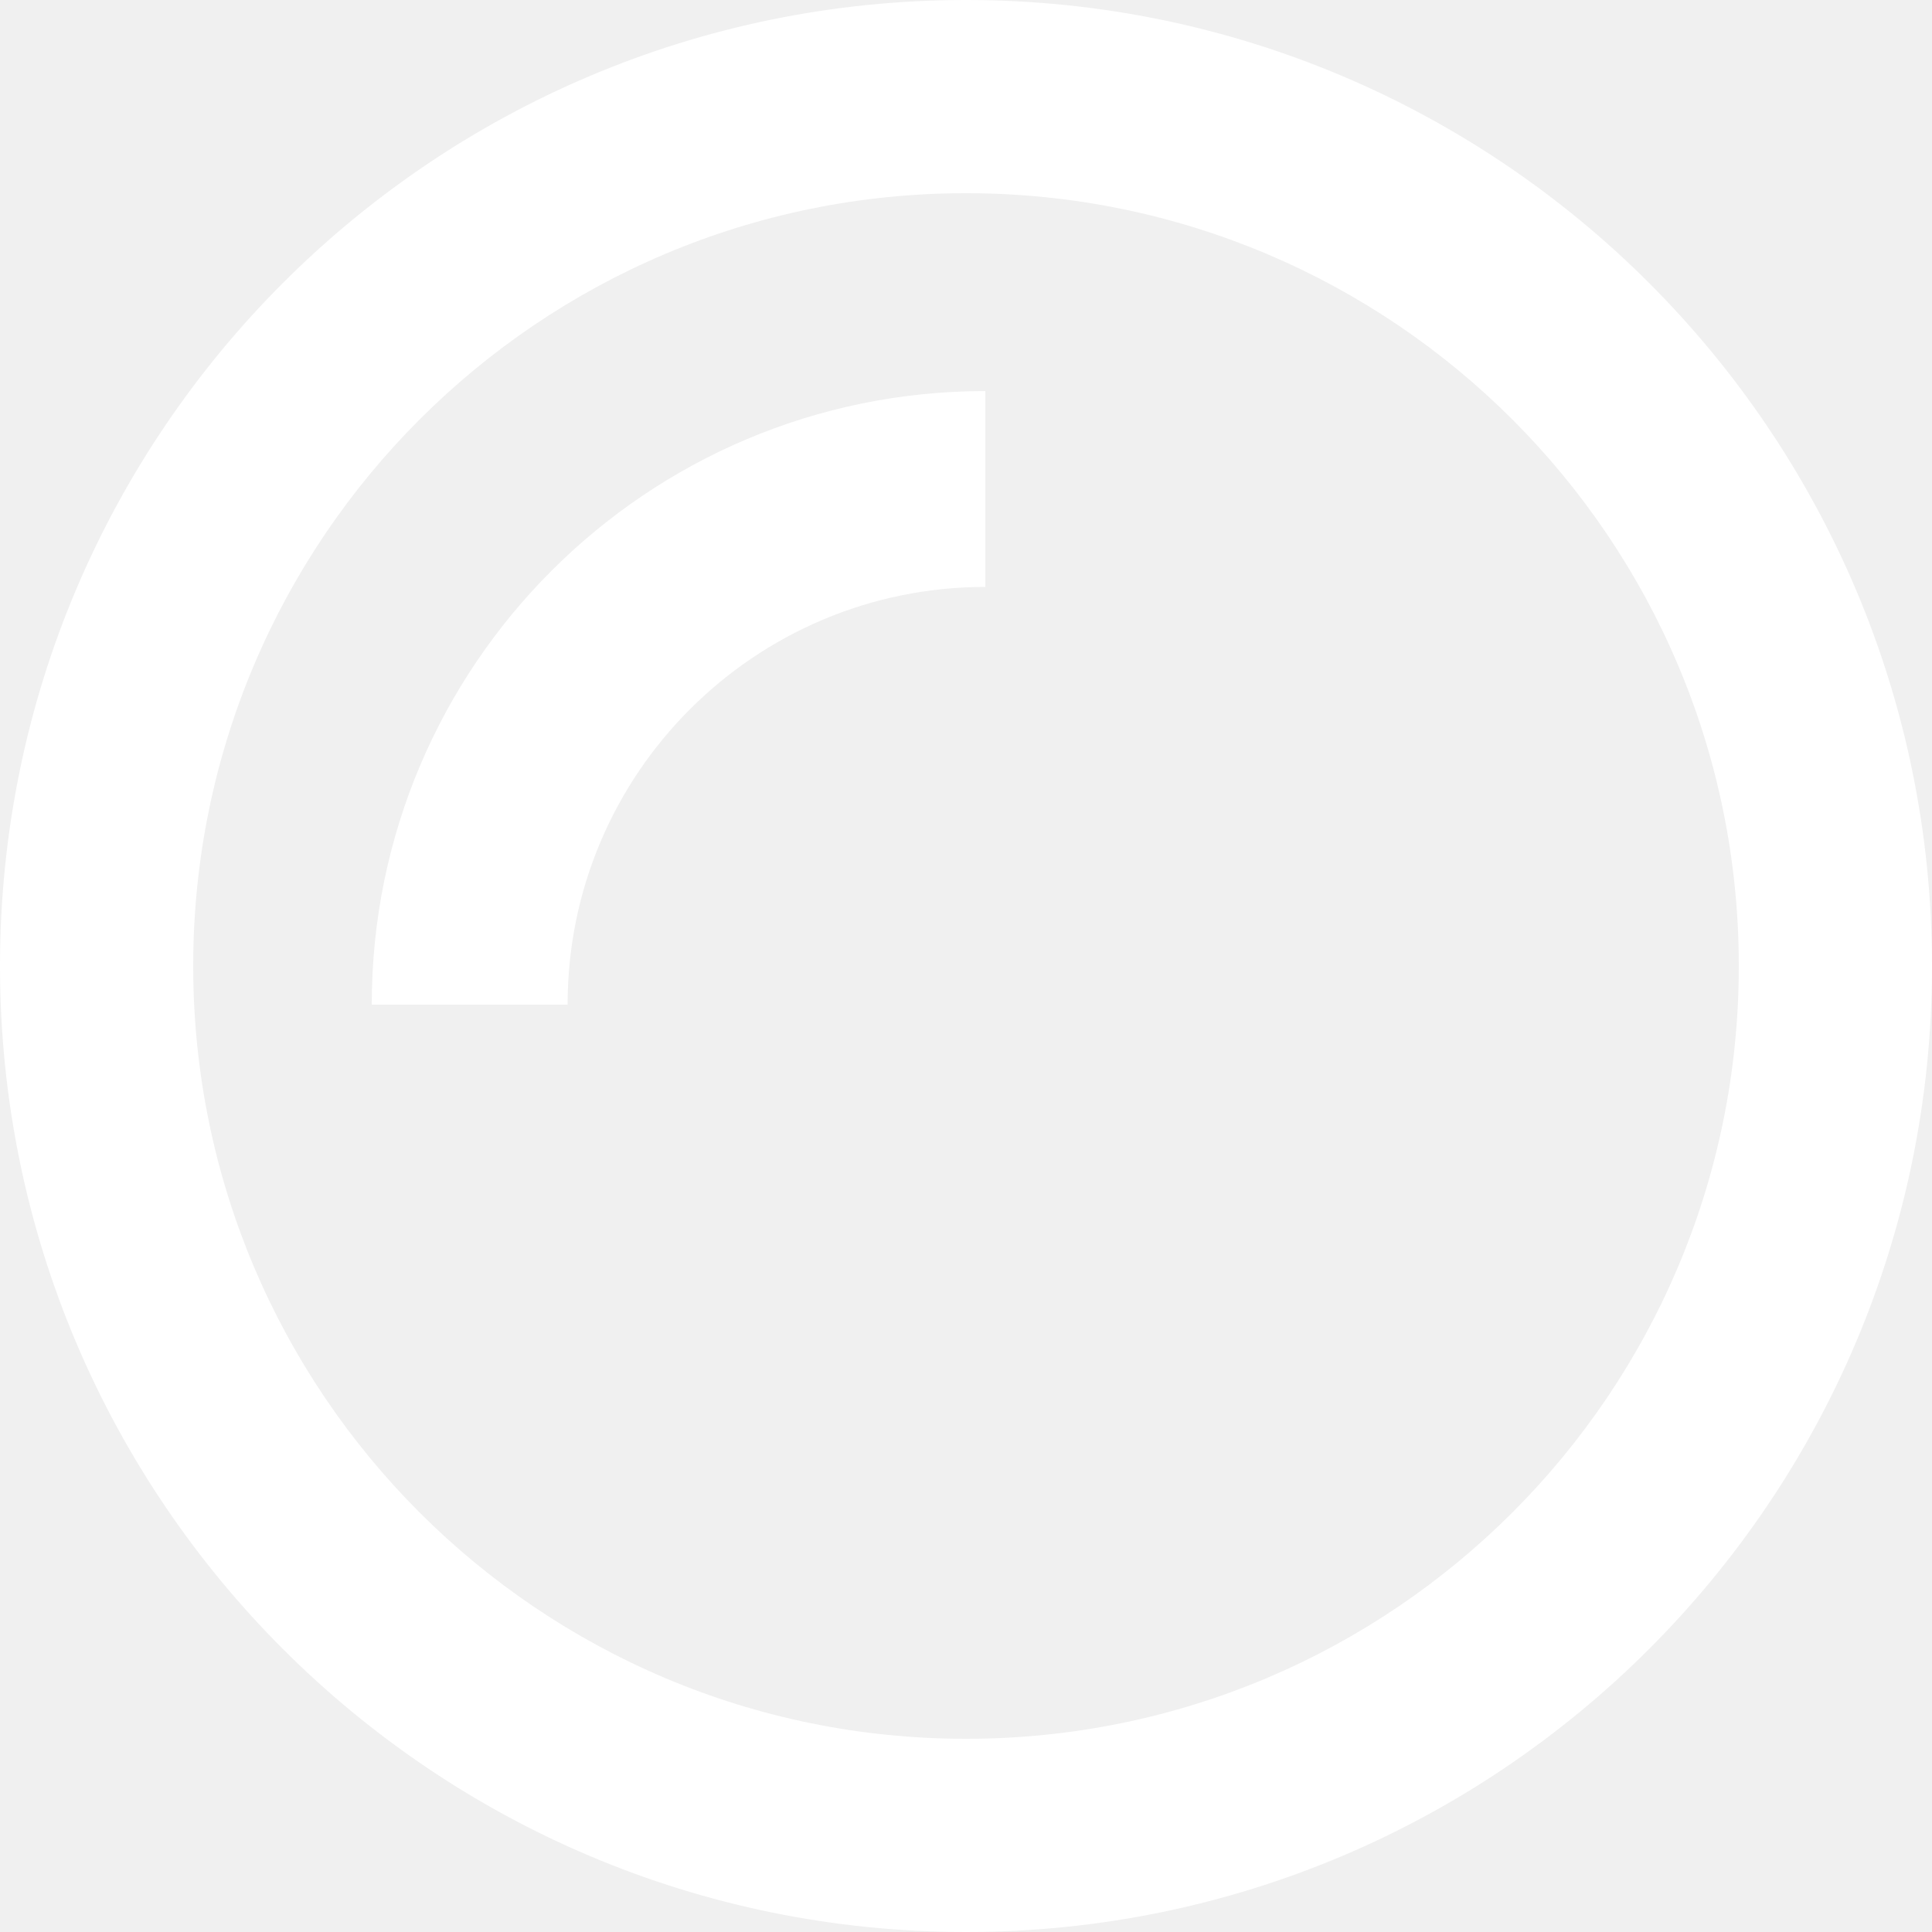
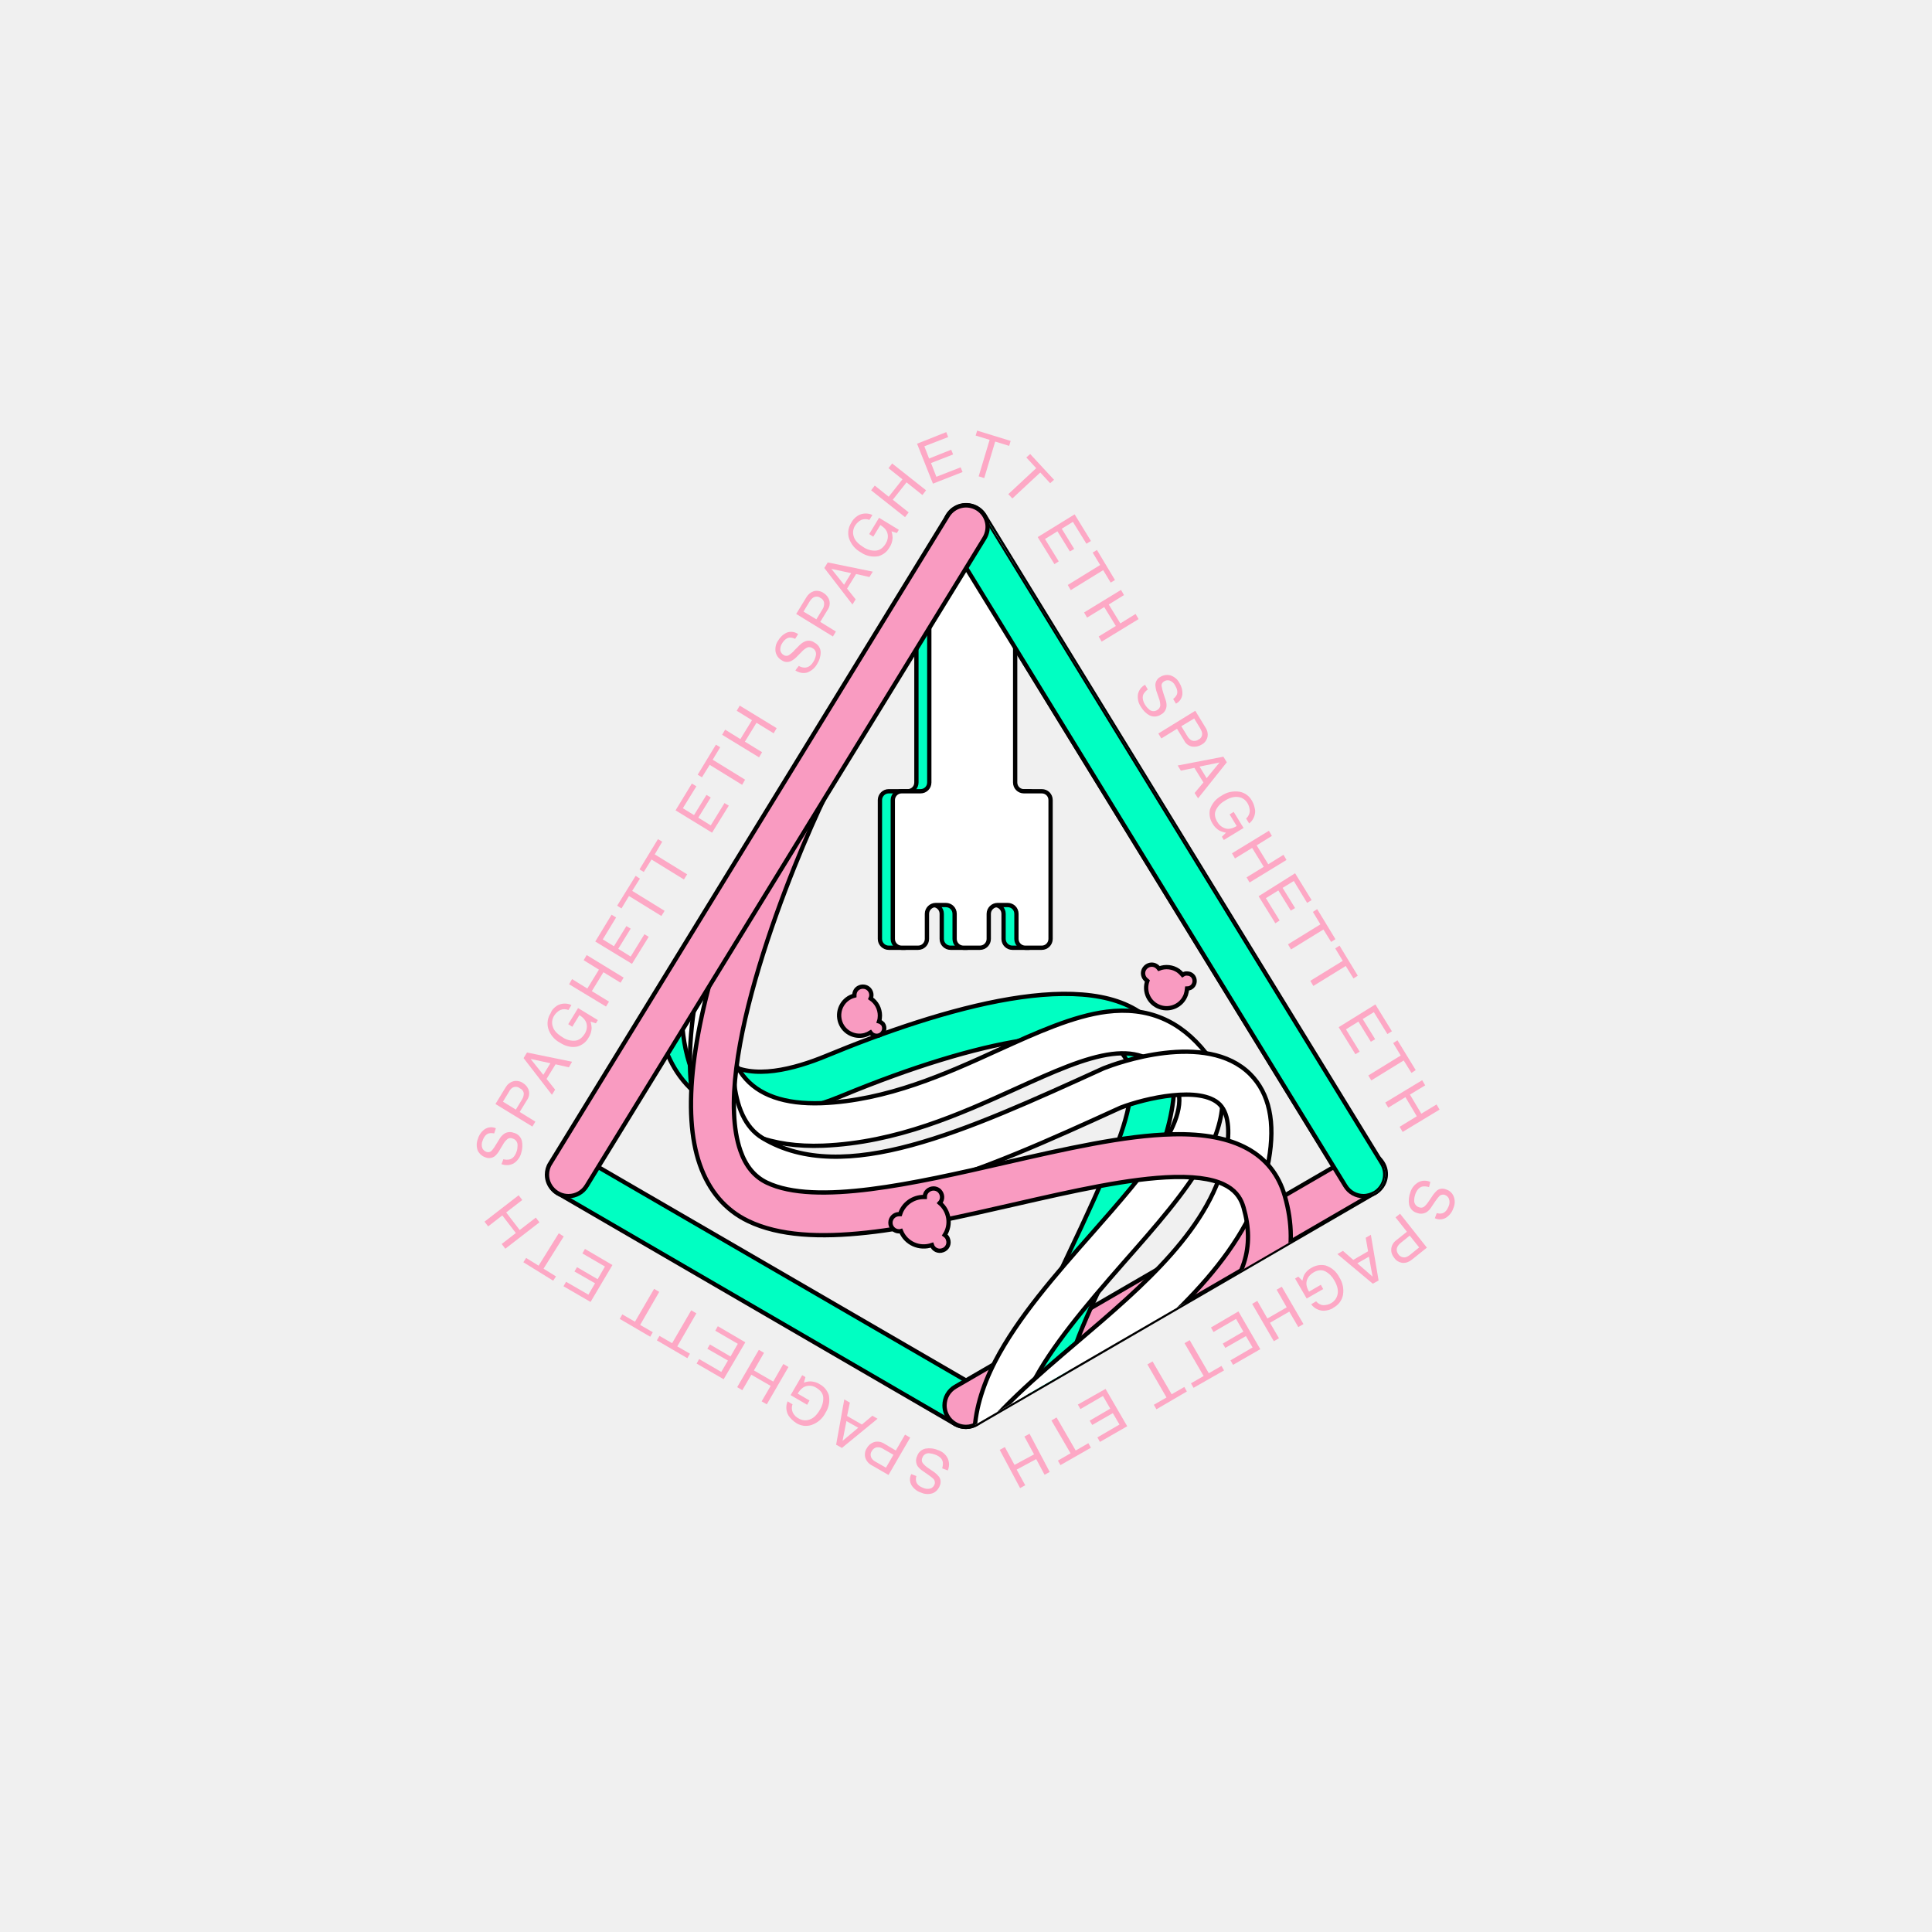
- <svg xmlns="http://www.w3.org/2000/svg" width="24" height="24" viewBox="0 0 24 24" fill="none">
-   <path fill-rule="evenodd" clip-rule="evenodd" d="M21.6 12C21.6 17.302 17.302 21.6 12 21.6C6.698 21.6 2.4 17.302 2.4 12C2.4 6.698 6.698 2.4 12 2.4C17.302 2.4 21.6 6.698 21.6 12ZM24 12C24 18.627 18.627 24 12 24C5.373 24 0 18.627 0 12C0 5.373 5.373 0 12 0C18.627 0 24 5.373 24 12ZM7.051 12.48C7.051 9.614 9.374 7.291 12.24 7.291V4.858C8.031 4.858 4.618 8.271 4.618 12.48H7.051Z" fill="white" />
+ <svg xmlns="http://www.w3.org/2000/svg" xmlns:xlink="http://www.w3.org/1999/xlink" version="1.1" id="Livello_1" x="0px" y="0px" viewBox="0 0 900 900" style="enable-background:new 0 0 900 900;" xml:space="preserve">
+   <style type="text/css">
+ 	.st0{fill:#00FFC2;stroke:#000000;stroke-width:2;stroke-miterlimit:10;}
+ 	.st1{fill:#F99BC1;stroke:#000000;stroke-width:2;stroke-miterlimit:10;}
+ 	.st2{clip-path:url(#SVGID_00000009555209866637583170000008522055596112689040_);}
+ 	.st3{fill:#FFFFFF;stroke:#000000;stroke-width:2;stroke-miterlimit:10;}
+ 	.st4{fill:#FDA8C5;}
+ </style>
+   <path class="st0" d="M450,664.7c-1.8,0-3.5-0.5-5-1.3L259.8,555.8c-4.7-3-6-9.1-3.1-13.8c2.8-4.4,8.5-5.9,13.1-3.5L455,646  c4.8,2.8,6.4,8.9,3.6,13.7C456.8,662.7,453.6,664.6,450,664.7L450,664.7z" />
+   <path class="st0" d="M635.2,557.2c-3.5,0-6.7-1.8-8.5-4.8L441.5,250.6c-2.9-4.7-1.4-10.9,3.3-13.8c4.7-2.9,10.9-1.4,13.8,3.3  l185.2,301.8c2.9,4.7,1.4,10.9-3.3,13.8C638.9,556.6,637,557.2,635.2,557.2L635.2,557.2z" />
+   <path class="st1" d="M450,664.7c-5.5,0-10-4.4-10-10c0-3.6,1.9-6.9,5-8.7l185.2-107.5c4.7-3,10.8-1.6,13.8,3.1s1.6,10.8-3.1,13.8  c-0.2,0.2-0.5,0.3-0.7,0.4L455,663.3C453.5,664.2,451.8,664.7,450,664.7z" />
+   <g>
+     <defs>
+       <path id="SVGID_1_" d="M643.2,553.1c0.1-0.1,0.2-0.3,0.3-0.4s0.2-0.3,0.3-0.4l0.2-0.4c0.1-0.1,0.2-0.3,0.2-0.4s0.1-0.3,0.2-0.4    s0.1-0.3,0.2-0.5s0.1-0.3,0.2-0.5s0.1-0.3,0.1-0.5s0.1-0.3,0.1-0.5s0.1-0.3,0.1-0.5s0-0.3,0.1-0.5s0-0.3,0-0.5s0-0.3,0-0.5    s0-0.3,0-0.5s0-0.3,0-0.5c0-0.2,0-0.3,0-0.5c0-0.2,0-0.3-0.1-0.5s-0.1-0.3-0.1-0.5s-0.1-0.3-0.1-0.5s-0.1-0.3-0.2-0.5    s-0.1-0.3-0.2-0.5s-0.1-0.3-0.2-0.5l-0.2-0.4c-0.1-0.1-0.1-0.2-0.2-0.4l-0.1-0.1v-0.1L458.5,240.1c0-0.1-0.1-0.1-0.1-0.2l-0.4-0.5    c-0.1-0.1-0.2-0.2-0.2-0.3c-0.1-0.1-0.2-0.3-0.4-0.4l-0.3-0.4l-0.3-0.3l-0.4-0.4l-0.3-0.2c-0.2-0.1-0.4-0.3-0.6-0.4l-0.2-0.1    l-0.1-0.1l-0.6-0.3l-0.3-0.2c-0.2-0.1-0.3-0.1-0.5-0.2l-0.4-0.2c-0.1,0-0.3-0.1-0.4-0.1c-0.2-0.1-0.4-0.1-0.5-0.2l-0.3-0.1    l-0.6-0.1H451h-0.5c-0.2,0-0.4,0-0.6,0h-0.4c-0.2,0-0.5,0-0.8,0.1h-0.2c-0.3,0-0.5,0.1-0.8,0.1h-0.2l-0.7,0.2l-0.3,0.1    c-0.2,0.1-0.4,0.1-0.5,0.2l-0.4,0.2l-0.4,0.2l-0.5,0.3l-0.1,0.1c-0.1,0-0.2,0.1-0.2,0.1c-0.2,0.1-0.4,0.2-0.5,0.4l-0.3,0.3    c-0.1,0.1-0.3,0.2-0.4,0.4s-0.2,0.2-0.4,0.3s-0.2,0.2-0.3,0.3c-0.1,0.1-0.3,0.3-0.4,0.4c-0.1,0.1-0.2,0.2-0.2,0.3    c-0.1,0.2-0.2,0.4-0.4,0.5s-0.1,0.1-0.1,0.2L256.3,541.9v0.1l-0.1,0.1c-0.1,0.1-0.1,0.2-0.2,0.3s-0.2,0.3-0.2,0.5    s-0.1,0.3-0.2,0.5c-0.1,0.3-0.2,0.6-0.3,0.9c0,0.2-0.1,0.3-0.1,0.5s-0.1,0.3-0.1,0.5s-0.1,0.3-0.1,0.5c0,0.2,0,0.3,0,0.5    c0,0.2,0,0.3,0,0.5s0,0.3,0,0.5s0,0.3,0,0.5s0,0.3,0,0.5s0,0.3,0.1,0.5s0,0.3,0.1,0.5s0.1,0.3,0.1,0.5s0.1,0.3,0.1,0.4    c0,0.2,0.1,0.3,0.1,0.5c0,0.1,0.1,0.3,0.2,0.4s0.1,0.3,0.2,0.5l0.2,0.4c0.1,0.2,0.2,0.3,0.2,0.5c0.1,0.1,0.2,0.3,0.2,0.4    c0.1,0.1,0.2,0.3,0.3,0.4l0.3,0.4c0.1,0.1,0.2,0.3,0.3,0.4s0.2,0.2,0.4,0.4s0.2,0.2,0.4,0.3s0.3,0.2,0.4,0.3l0.4,0.3l0.4,0.3    c0.1,0.1,0.2,0.1,0.3,0.2l0.1,0c0,0,0.1,0,0.1,0.1L445,663.3l0,0c0.3,0.2,0.5,0.3,0.8,0.4l0.4,0.2l0.5,0.2    c1.1,0.4,2.2,0.6,3.3,0.6l0,0c1.1,0,2.2-0.2,3.3-0.6l0.5-0.2l0.4-0.2c0.3-0.1,0.5-0.2,0.8-0.4l0,0l185.3-107.5l0.1-0.1l0.1,0    l0.3-0.2c0.2-0.1,0.3-0.2,0.4-0.3l0.4-0.3c0.1-0.1,0.3-0.2,0.4-0.3l0.3-0.3c0.1-0.1,0.2-0.2,0.3-0.4s0.2-0.2,0.3-0.4    S643.2,553.2,643.2,553.1z" />
+     </defs>
+     <clipPath id="SVGID_00000048486943902073556140000009864237954560499598_">
+       <use xlink:href="#SVGID_1_" style="overflow:visible;" />
+     </clipPath>
+     <g style="clip-path:url(#SVGID_00000048486943902073556140000009864237954560499598_);">
+       <path class="st0" d="M542.5,720.2c-1.5,0-3-0.3-4.4-1c-39.8-19.7-58.1-38.2-61.4-62.1c-3-22,8-45.3,21.9-74.7    c6.8-14.3,14.4-30.5,21.6-48.9c5.8-14.9,10.9-34.6,1.8-43.5c-14.7-14.4-64.3-6.6-129.6,20.4c-27.8,11.5-49.8,11.8-65.4,1    c-22.1-15.2-21.4-46.2-21.4-47.5c0.2-5.4,4.6-9.7,10-9.7h0.3c5.5,0.2,9.8,4.8,9.7,10.3c0,0.5-0.2,21.6,12.8,30.5    c12.1,8.3,31.9,2.9,46.4-3.1c53.9-22.3,123.9-43.1,151.3-16.2c13.6,13.3,14.5,35.2,2.8,65.1c-7.4,19-15.3,35.5-22.2,50.1    c-12.5,26.4-22.4,47.3-20.2,63.4c1.5,10.9,8.6,26.2,50.5,46.9c5,2.4,7,8.4,4.6,13.4C549.9,718.1,546.4,720.3,542.5,720.2    L542.5,720.2z" />
+       <path class="st3" d="M520,750.8c-1.6,0-3.2-0.4-4.6-1.2c-39.4-20.6-50-43.4-52.5-50.5c-12.2-18.6-12-40.4,0.7-65    c10.6-20.4,28.1-40.3,45.1-59.6c25.5-29,49.5-56.3,37.5-71.6c-7.7-9.8-16.2-13.4-28.2-11.9c-12.6,1.6-27.4,8.3-44.6,16.1    c-26,11.8-55.5,25.2-90,26.6c-24,0.9-41.9-6-53.2-20.6c-22.5-29-8.4-77.2-7.8-79.2c1.6-5.3,7.2-8.3,12.5-6.7    c5.3,1.6,8.3,7.2,6.7,12.5l0,0c-2.1,7.8-3.4,15.8-3.9,23.8c-0.7,11.3,0.2,27,8.4,37.5c7.1,9.2,19.4,13.5,36.6,12.9    c30.5-1.2,58.1-13.7,82.4-24.8c17.9-8.1,34.8-15.8,50.4-17.8c19.1-2.4,34.3,4,46.4,19.4c10.4,13.2,10.1,29.8-0.9,49.3    c-8.5,15.2-22.5,31.1-37.3,47.9c-37.2,42.4-62.1,74.5-43.4,101.3c0.7,1,1.2,2,1.5,3.2c0.5,1.4,7.5,21.1,43,39.7    c4.9,2.5,6.8,8.6,4.3,13.5C527.3,748.7,523.8,750.8,520,750.8z" />
+       <path class="st3" d="M492,789.8c-1.5,0-3-0.3-4.4-1c-36.4-17.7-45.9-49-47.2-54.1c-15.3-44.3,23.6-77.4,61.2-109.4    c31.2-26.5,63.4-54,69.6-88.3c1.4-7.5,1.9-17.5-3-22.5c-8.9-8.9-34.8-2.9-46.2,1.5c-32.2,14.7-65.6,29.9-95.1,37.5    c-34.1,8.8-60.1,6.8-81.9-6.1c-21.4-12.7-28.3-41.2-20.5-84.7c3.7-19.7,9.1-38.9,16.3-57.6c2.1-5.1,7.9-7.6,13-5.6s7.6,7.9,5.6,13    l0,0c-6.7,17.5-11.8,35.5-15.2,53.9c-4.2,23.6-5.7,53.8,11.1,63.8c37.9,22.6,93.9-3,158.7-32.5c0.2-0.1,0.3-0.1,0.5-0.2    c4.8-1.9,47.3-17.7,67.9,2.9c8.9,8.9,11.8,22.4,8.6,40.2c-7.5,41.3-44,72.5-76.3,99.9c-35.5,30.2-66.2,56.4-55.1,88    c0.1,0.4,0.2,0.7,0.3,1.1c0.2,1,6.7,26.7,36.6,41.2c5,2.4,7,8.4,4.6,13.4C499.3,787.6,495.8,789.8,492,789.8L492,789.8z" />
+       <path class="st1" d="M471,818.8c-1.7,0-3.4-0.5-5-1.3c-37.1-21.2-45.9-62.6-46.8-67.6c-5.4-21.7,1.6-41.1,21.3-59.2    c16-14.7,38.9-27,61.1-39c23-12.4,46.7-25.2,62.2-40.2c16-15.5,20.8-30.6,15.5-49c-2-6.9-7.5-14.8-32.4-14.2    c-20.6,0.5-47,6.5-75,12.9c-46.4,10.6-94.4,21.6-123.4,7.6c-10.6-5.1-18.2-14-22.5-26.3c-8.4-24.1-3.9-62.2,13.3-113.1    c7.9-23.2,17.1-45.9,27.5-68c2.4-5,8.4-7,13.4-4.6c5,2.4,7,8.4,4.6,13.4l0,0c-15.8,32.5-53.9,125.5-39.9,165.8    c2.5,7.2,6.5,12.1,12.3,14.9c22.7,10.9,69.2,0.3,110.2-9.1c29-6.6,56.3-12.9,79-13.4c28.9-0.7,46.4,9,52.1,28.7    c7.3,25.3,0.3,48.5-20.9,68.9c-17.4,16.9-42.4,30.3-66.6,43.4c-22.1,11.9-43,23.2-57.1,36.2s-19,25.4-15.3,39.8    c0.1,0.3,0.1,0.5,0.2,0.8s6.8,36.7,37.1,54c4.8,2.7,6.5,8.8,3.7,13.6C477.9,816.9,474.6,818.8,471,818.8L471,818.8z" />
+       <path class="st0" d="M466.9,364.5V231.8c0-2.3-1.8-4.1-4.1-4.1c0,0,0,0,0,0H431c-2.3,0-4.1,1.9-4.1,4.1v0v132.7    c0,2.3-1.8,4.1-4.1,4.1H414c-2.3,0-4.1,1.9-4.1,4.1v0v64.7c0,2.3,1.9,4.1,4.1,4.1h7.7c2.3,0,4.1-1.9,4.1-4.1v-11.7    c0-2.3,1.9-4.1,4.1-4.1h0h4.7c2.3,0,4.1,1.8,4.1,4.1c0,0,0,0,0,0v11.7c0,2.3,1.9,4.1,4.1,4.1h7.7c2.3,0,4.1-1.9,4.1-4.1v-11.7    c0-2.3,1.9-4.1,4.1-4.1h0h4.7c2.3,0,4.1,1.8,4.1,4.1c0,0,0,0,0,0v11.7c0,2.3,1.9,4.1,4.1,4.1h7.7c2.3,0,4.1-1.9,4.1-4.1v-64.7    c0-2.3-1.8-4.1-4.1-4.1c0,0,0,0,0,0H471C468.7,368.6,466.9,366.8,466.9,364.5z" />
+       <path class="st3" d="M472.9,364.5V231.8c0-2.3-1.8-4.1-4.1-4.1c0,0,0,0,0,0H437c-2.3,0-4.1,1.9-4.1,4.1v0v132.7    c0,2.3-1.8,4.1-4.1,4.1H420c-2.3,0-4.1,1.9-4.1,4.1v0v64.7c0,2.3,1.9,4.1,4.1,4.1h7.7c2.3,0,4.1-1.9,4.1-4.1v-11.7    c0-2.3,1.9-4.1,4.1-4.1h0h4.7c2.3,0,4.1,1.8,4.1,4.1c0,0,0,0,0,0v11.7c0,2.3,1.9,4.1,4.1,4.1h7.7c2.3,0,4.1-1.9,4.1-4.1v-11.7    c0-2.3,1.9-4.1,4.1-4.1h0h4.7c2.3,0,4.1,1.8,4.1,4.1c0,0,0,0,0,0v11.7c0,2.3,1.9,4.1,4.1,4.1h7.7c2.3,0,4.1-1.9,4.1-4.1v-64.7    c0-2.3-1.8-4.1-4.1-4.1c0,0,0,0,0,0H477C474.7,368.6,472.9,366.8,472.9,364.5z" />
+       <path class="st0" d="M635.2,557.2c-3.5,0-6.7-1.8-8.5-4.8L441.5,250.6c-2.9-4.7-1.4-10.9,3.3-13.8c4.7-2.9,10.9-1.4,13.8,3.3    l185.2,301.8c2.9,4.7,1.4,10.9-3.3,13.8C638.9,556.6,637,557.2,635.2,557.2L635.2,557.2z" />
+     </g>
+   </g>
+   <path class="st1" d="M264.8,557.2c-5.5,0-10-4.5-10-10c0-1.8,0.5-3.7,1.5-5.2l185.2-301.8c2.9-4.7,9-6.2,13.8-3.3  c4.7,2.9,6.2,9,3.3,13.8L273.3,552.4C271.5,555.4,268.3,557.2,264.8,557.2z" />
+   <path class="st4" d="M234.5,540c0.9,0.3,1.9,0.3,2.9,0.1c1.5-0.4,2.6-1.7,3.3-3.8c0.3-0.9,0.4-1.8,0.4-2.7c0.1-1.4-0.8-2.8-2.2-3.2  c-0.8-0.4-1.8-0.3-2.5,0.2c-0.9,0.8-1.6,1.6-2.1,2.6l-1.4,2.3c-0.6,1.2-1.4,2.2-2.4,3.1c-1.2,0.9-2.8,1.1-4.2,0.6  c-1.6-0.5-2.9-1.6-3.7-3.1c-0.7-1.8-0.7-3.7,0-5.5c0.5-1.8,1.6-3.4,3.1-4.5c1.6-1.1,3.6-1.3,5.3-0.5l-0.8,2.4  c-0.9-0.2-1.8-0.2-2.6,0c-1.2,0.4-2.2,1.6-2.8,3.4c-0.5,1.1-0.5,2.4-0.1,3.5c0.4,0.8,1.1,1.4,1.9,1.7c0.8,0.3,1.8,0.1,2.4-0.5  c0.8-0.9,1.5-1.9,2.1-3l1.5-2.4c0.5-1,1.3-1.8,2.2-2.5c1.3-0.9,3-1.1,4.5-0.5c1.9,0.4,3.3,1.9,3.8,3.7c0.4,1.9,0.3,3.9-0.3,5.7  c-0.5,2-1.8,3.8-3.6,4.9c-1.7,0.9-3.7,1-5.6,0.3L234.5,540z" />
+   <path class="st4" d="M230.8,514.3l4.7-7.7c0.8-1.4,2-2.4,3.6-2.9c1.5-0.4,3.2-0.1,4.5,0.8c1.3,0.8,2.3,2,2.7,3.4  c0.5,1.6,0.1,3.4-0.9,4.7l-3.3,5.4l7.3,4.5l-1.4,2.3L230.8,514.3z M238.7,506.7c-0.7,0.5-1.2,1.1-1.6,1.9l-2.8,4.6l6,3.7l2.8-4.6  c0.6-0.9,0.9-1.9,0.9-2.9c-0.1-1.1-0.8-2-1.8-2.4C241.2,506.1,239.8,506.1,238.7,506.7L238.7,506.7z" />
+   <path class="st4" d="M243.9,492.9l1.6-2.6l21,4.3l-1.5,2.6l-6.2-1.4l-4.2,6.8l4,5l-1.5,2.4L243.9,492.9z M256.4,495.3l-9.2-2  l5.9,7.4L256.4,495.3z" />
+   <path class="st4" d="M259.6,468.4c2-1.1,4.5-1.2,6.6-0.2l-1.4,2.3c-1.2-0.5-2.6-0.5-3.8,0c-1.2,0.6-2.2,1.6-2.9,2.7  c-0.9,1.5-1.2,3.3-0.6,5c0.5,1.8,2,3.4,4.4,4.9c1.7,1.2,3.7,1.8,5.8,1.7c1.8-0.1,3.3-1.1,4.6-3.1c0.9-1.3,1.3-3,1-4.6  c-0.3-1.5-1.4-3-3.4-4.2l-3.3,5.4l-1.9-1.2l4.6-7.5l9.2,5.6l-0.9,1.5l-2.5-0.8c0.3,1,0.5,2.1,0.5,3.2c-0.1,1.6-0.6,3.1-1.5,4.4  c-1.1,2-3,3.4-5.1,4c-2.6,0.6-5.4,0-8.2-1.8c-2.6-1.4-4.5-3.7-5.4-6.5c-0.7-2.4-0.3-5.1,1.1-7.2C257,470.5,258.2,469.3,259.6,468.4z  " />
+   <path class="st4" d="M265.1,458.5l1.4-2.4l7.1,4.4l5.4-8.8l-7.1-4.4l1.4-2.4l17.2,10.5l-1.4,2.4l-8-4.9l-5.4,8.8l8,4.9l-1.4,2.3  L265.1,458.5z" />
+   <path class="st4" d="M277.3,438.6l7.6-12.5l2.1,1.3l-6.2,10.2l5.2,3.2l5.8-9.4l2,1.2L288,442l5.8,3.6l6.4-10.4l2,1.2l-7.8,12.6  L277.3,438.6z" />
+   <path class="st4" d="M296.1,408l2,1.3l-3.6,5.7l15.1,9.3l-1.5,2.4l-15.1-9.3l-3.5,5.8l-2-1.3L296.1,408z" />
+   <path class="st4" d="M306.5,390.9l2,1.2L305,398l15.1,9.3l-1.5,2.4l-15.1-9.3l-3.6,5.8l-2-1.2L306.5,390.9z" />
+   <path class="st4" d="M314.7,377.5l7.6-12.5l2.1,1.3l-6.3,10.2l5.2,3.2l5.8-9.4l2,1.2l-5.8,9.4l5.8,3.6l6.4-10.4l2,1.2l-7.8,12.6  L314.7,377.5z" />
+   <path class="st4" d="M333.5,346.9l2,1.2l-3.5,5.8l15.1,9.3l-1.4,2.4l-15.1-9.3l-3.6,5.8l-2-1.2L333.5,346.9z" />
+   <path class="st4" d="M336.4,342.3l1.4-2.4l7.1,4.4l5.4-8.8l-7.1-4.4l1.4-2.4l17.2,10.5l-1.4,2.4l-8-4.9l-5.4,8.8l8,4.9l-1.4,2.4  L336.4,342.3z" />
+   <path class="st4" d="M372.1,310.2c0.8,0.5,1.8,0.8,2.8,0.8c1.6,0,3-1,4.1-2.9c0.5-0.8,0.8-1.6,1-2.5c0.4-1.4-0.1-2.9-1.4-3.6  c-0.7-0.5-1.7-0.7-2.5-0.4c-1,0.5-1.9,1.2-2.7,2.1l-1.9,1.9c-0.9,1-1.9,1.8-3.1,2.4c-1.4,0.6-3,0.5-4.2-0.4  c-1.5-0.8-2.5-2.2-2.9-3.9c-0.3-1.9,0.1-3.8,1.2-5.3c0.9-1.6,2.3-2.9,4-3.7c1.8-0.7,3.8-0.4,5.3,0.7l-1.4,2.2  c-0.8-0.4-1.7-0.6-2.5-0.6c-1.3,0.1-2.5,1-3.5,2.6c-0.7,1-1,2.2-0.9,3.4c0.2,0.9,0.7,1.6,1.5,2.1c0.7,0.5,1.7,0.6,2.5,0.1  c1-0.7,2-1.5,2.8-2.5l2-2c0.8-0.8,1.7-1.5,2.7-1.9c1.5-0.6,3.2-0.4,4.5,0.6c1.7,0.9,2.8,2.6,2.8,4.5c0,1.9-0.6,3.8-1.7,5.5  c-1,1.8-2.7,3.2-4.6,3.9c-1.9,0.5-3.9,0.1-5.5-1L372.1,310.2z" />
+   <path class="st4" d="M370.9,286l4.7-7.7c0.8-1.4,2-2.4,3.5-2.9c1.5-0.4,3.2-0.1,4.5,0.8c1.3,0.8,2.3,2,2.7,3.4  c0.5,1.6,0.1,3.4-0.9,4.7l-3.3,5.4l7.3,4.5l-1.4,2.3L370.9,286z M378.8,278.4c-0.7,0.5-1.2,1.1-1.7,1.9l-2.8,4.6l6,3.6l2.8-4.6  c0.6-0.9,0.9-1.9,0.8-3c-0.1-1.1-0.8-2-1.8-2.4C381.3,277.8,379.9,277.7,378.8,278.4L378.8,278.4z" />
+   <path class="st4" d="M384,264.6l1.6-2.6l21,4.3l-1.6,2.5l-6.2-1.4l-4.2,6.8l4,5l-1.5,2.4L384,264.6z M396.5,267l-9.2-2l5.9,7.4  L396.5,267z" />
+   <path class="st4" d="M399.8,240.1c2-1.1,4.5-1.2,6.6-0.2l-1.4,2.3c-1.2-0.5-2.6-0.5-3.8,0c-1.2,0.6-2.2,1.6-2.9,2.7  c-0.9,1.5-1.2,3.3-0.6,5c0.5,1.8,2,3.4,4.4,4.9c1.7,1.2,3.7,1.8,5.8,1.7c1.8-0.1,3.3-1.1,4.6-3.1c0.9-1.4,1.3-3,1-4.6  c-0.3-1.6-1.4-3-3.4-4.2l-3.3,5.4l-1.9-1.2l4.6-7.6l9.2,5.6l-0.9,1.5l-2.5-0.8c0.3,1,0.5,2.1,0.5,3.2c-0.1,1.6-0.6,3.1-1.5,4.4  c-1.1,2-3,3.4-5.1,4c-2.9,0.5-5.8-0.1-8.2-1.8c-2.6-1.4-4.5-3.7-5.5-6.5c-0.7-2.4-0.4-5,1-7.2C397.2,242.2,398.3,241,399.8,240.1z" />
+   <path class="st4" d="M405.8,228.4l1.7-2.2l6.5,5.2l6.4-8.1l-6.5-5.2l1.7-2.2l15.8,12.5l-1.7,2.2l-7.4-5.9l-6.4,8.1l7.4,5.9l-1.7,2.2  L405.8,228.4z" />
+   <path class="st4" d="M427.2,206.7l13.6-5.4l0.9,2.3l-11.1,4.3l2.2,5.7l10.3-4.1l0.9,2.2l-10.3,4l2.5,6.4l11.3-4.4l0.9,2.2l-13.8,5.4  L427.2,206.7z" />
+   <path class="st4" d="M470.8,205.4l-0.7,2.3l-6.5-2l-5.1,17l-2.6-0.8l5.1-17l-6.5-2l0.7-2.3L470.8,205.4z" />
+   <path class="st4" d="M491,223.5l-1.8,1.6l-4.6-5l-13,12.1l-1.9-2l13-12.1l-4.6-5l1.8-1.6L491,223.5z" />
+   <path class="st4" d="M500.6,239.6l7.6,12.4l-2.1,1.3l-6.3-10.2l-5.2,3.2l5.8,9.4l-2,1.2l-5.8-9.4l-5.8,3.6l6.4,10.4l-2,1.3  l-7.8-12.6L500.6,239.6z" />
+   <path class="st4" d="M519.4,270.2l-2,1.2l-3.5-5.8l-15.1,9.3l-1.4-2.4l15.1-9.3l-3.5-5.8l2-1.2L519.4,270.2z" />
+   <path class="st4" d="M522.2,274.8l1.4,2.4l-7.1,4.4l5.4,8.8l7.1-4.4l1.4,2.4l-17.2,10.5l-1.4-2.4l8-4.9l-5.4-8.8l-8,4.9l-1.4-2.4  L522.2,274.8z" />
+   <path class="st4" d="M534.7,321.2c-0.8,0.5-1.5,1.3-2,2.1c-0.7,1.4-0.4,3.1,0.7,5c0.5,0.8,1.1,1.5,1.8,2.1c1,1,2.6,1.2,3.8,0.4  c0.8-0.4,1.4-1.2,1.5-2.1c0-1.1-0.2-2.3-0.6-3.3l-0.9-2.6c-0.5-1.2-0.7-2.5-0.8-3.8c0.1-1.5,0.9-2.9,2.2-3.6  c1.4-0.9,3.1-1.2,4.8-0.8c1.8,0.6,3.3,1.8,4.2,3.5c1,1.6,1.5,3.4,1.4,5.3c-0.2,1.9-1.3,3.5-3,4.4l-1.3-2.2c0.7-0.5,1.3-1.2,1.7-2  c0.5-1.2,0.2-2.7-0.8-4.3c-0.5-1.1-1.5-1.9-2.6-2.3c-0.9-0.2-1.8-0.1-2.5,0.4c-0.8,0.4-1.3,1.3-1.2,2.1c0.2,1.2,0.5,2.4,0.9,3.6  l0.9,2.7c0.4,1,0.6,2.2,0.5,3.3c-0.2,1.6-1.1,3-2.5,3.7c-1.5,1.1-3.6,1.3-5.3,0.5c-1.7-0.9-3.1-2.3-4.1-4c-1.2-1.7-1.7-3.8-1.4-5.9  c0.4-1.9,1.6-3.5,3.3-4.4L534.7,321.2z" />
+   <path class="st4" d="M556.8,331.1l4.7,7.7c0.9,1.3,1.3,2.9,1,4.5c-0.4,1.6-1.4,2.9-2.8,3.6c-1.3,0.8-2.8,1.1-4.3,0.9  c-1.7-0.3-3.1-1.4-3.8-2.9l-3.3-5.4l-7.3,4.5l-1.4-2.3L556.8,331.1z M560,341.6c-0.1-0.8-0.5-1.6-0.9-2.3l-2.8-4.6l-6,3.6l2.8,4.6  c0.5,0.9,1.3,1.7,2.2,2.1c1,0.3,2.1,0.2,3-0.5C559.4,344.1,560.1,342.9,560,341.6z" />
+   <path class="st4" d="M569.9,352.5l1.6,2.6l-13.4,16.8l-1.6-2.5l4.1-4.9l-4.2-6.8l-6.3,1.3l-1.5-2.4L569.9,352.5z M562.1,362.5l6-7.3  l-9.3,1.9L562.1,362.5z" />
+   <path class="st4" d="M584.7,377.6c0.1,2.3-1,4.6-2.8,6l-1.4-2.3c1-0.9,1.6-2.1,1.7-3.4c0-1.3-0.4-2.7-1.1-3.8  c-0.9-1.5-2.4-2.6-4.2-2.8c-1.8-0.3-4,0.2-6.3,1.7c-1.8,1-3.3,2.5-4.2,4.4c-0.8,1.7-0.5,3.5,0.7,5.5c0.8,1.4,2.1,2.5,3.7,3  c1.5,0.5,3.3,0.1,5.3-1.1l-3.3-5.4l1.9-1.2l4.6,7.5l-9.2,5.6l-0.9-1.5l1.9-1.9c-1.1-0.2-2.1-0.5-3.1-1c-1.3-0.8-2.4-1.9-3.2-3.3  c-1.2-1.9-1.6-4.2-1.2-6.4c0.9-2.8,2.8-5.1,5.4-6.5c2.4-1.7,5.4-2.3,8.3-1.9c2.5,0.4,4.7,2,5.9,4.2C584,374.3,584.5,376,584.7,377.6  z" />
+   <path class="st4" d="M591.1,387l1.4,2.4l-7.1,4.4l5.4,8.8l7.1-4.4l1.4,2.4l-17.2,10.5l-1.4-2.4l8-4.9l-5.4-8.8l-8,4.9l-1.4-2.4  L591.1,387z" />
+   <path class="st4" d="M603.3,406.8l7.7,12.5l-2.1,1.3l-6.2-10.2l-5.2,3.2l5.8,9.4l-2,1.2l-5.8-9.4l-5.8,3.6l6.4,10.4l-2,1.3  l-7.8-12.6L603.3,406.8z" />
+   <path class="st4" d="M622.1,437.5l-2,1.3l-3.6-5.8l-15.1,9.3l-1.4-2.4l15.1-9.3l-3.5-5.8l2-1.3L622.1,437.5z" />
+   <path class="st4" d="M632.5,454.5l-2,1.3l-3.6-5.8l-15.1,9.3l-1.4-2.4l15.1-9.3l-3.5-5.8l2-1.3L632.5,454.5z" />
+   <path class="st4" d="M640.7,467.9l7.7,12.5l-2.1,1.3l-6.3-10.2l-5.2,3.2l5.8,9.4l-2,1.2l-5.8-9.4l-5.8,3.6l6.4,10.4l-2,1.2  l-7.8-12.6L640.7,467.9z" />
+   <path class="st4" d="M659.5,498.5l-2,1.3l-3.6-5.8l-15.1,9.3l-1.4-2.3l15.1-9.3l-3.5-5.8l2-1.3L659.5,498.5z" />
+   <path class="st4" d="M662.5,503.2l1.4,2.4l-7.1,4.3l5.3,8.9l7.1-4.3l1.4,2.4l-17.2,10.4l-1.4-2.4l8-4.9l-5.3-8.9l-8,4.9l-1.4-2.4  L662.5,503.2z" />
+   <path class="st4" d="M665.7,553c-0.9-0.3-1.9-0.4-2.9-0.3c-1.6,0.3-2.7,1.5-3.5,3.6c-0.3,0.9-0.5,1.8-0.5,2.7  c-0.2,1.4,0.7,2.8,2,3.3c0.8,0.4,1.8,0.4,2.5-0.1c0.9-0.7,1.6-1.6,2.2-2.5l1.5-2.2c0.7-1.1,1.5-2.1,2.5-3c1.2-0.9,2.8-1,4.2-0.4  c1.6,0.5,2.9,1.7,3.5,3.3c0.7,1.8,0.6,3.7-0.2,5.5c-0.6,1.8-1.8,3.3-3.3,4.3c-1.6,1-3.6,1.1-5.3,0.3l0.9-2.4  c0.9,0.3,1.8,0.3,2.6,0.1c1.3-0.4,2.2-1.5,2.9-3.2c0.5-1.1,0.6-2.3,0.2-3.5c-0.3-0.8-1-1.5-1.8-1.8c-0.8-0.4-1.8-0.2-2.5,0.3  c-0.9,0.9-1.6,1.9-2.3,2.9l-1.6,2.4c-0.6,1-1.4,1.8-2.3,2.4c-1.4,0.8-3,0.9-4.5,0.3c-1.8-0.5-3.2-2-3.6-3.9  c-0.3-1.9-0.1-3.9,0.6-5.7c0.6-2,2-3.7,3.8-4.7c1.7-0.9,3.8-0.9,5.5-0.1L665.7,553z" />
+   <path class="st4" d="M664.7,581.2l-7,5.6c-1.2,1-2.7,1.6-4.3,1.5c-1.6-0.2-3-1-3.9-2.3c-1-1.2-1.5-2.6-1.4-4.1  c0.1-1.7,1-3.2,2.4-4.2l4.9-3.9l-5.3-6.7l2.1-1.7L664.7,581.2z M654.7,585.7c0.8-0.2,1.6-0.7,2.2-1.2l4.2-3.4l-4.4-5.5l-4.2,3.4  c-0.8,0.6-1.5,1.5-1.8,2.5c-0.2,1,0.1,2.1,0.8,2.9C652.2,585.4,653.5,585.9,654.7,585.7L654.7,585.7z" />
+   <path class="st4" d="M642.2,596.5l-2.7,1.5L623,584.2l2.6-1.5l4.8,4.2l6.9-4l-1.1-6.3l2.4-1.4L642.2,596.5z M632.3,588.5l7.1,6.2  l-1.7-9.3L632.3,588.5z" />
+   <path class="st4" d="M616.7,610.6c-2.3,0-4.5-1.1-5.9-3l2.3-1.4c0.8,1,2,1.7,3.3,1.8c1.3,0,2.7-0.3,3.8-1c1.5-0.9,2.6-2.4,2.9-4.1  c0.4-1.8-0.1-4-1.5-6.4c-1-1.8-2.4-3.3-4.3-4.3c-1.7-0.8-3.5-0.6-5.5,0.6c-1.4,0.8-2.5,2.1-3,3.6c-0.5,1.5-0.2,3.3,1,5.3l5.5-3.2  l1.1,2l-7.7,4.4l-5.4-9.3l1.5-0.9l1.9,1.9c0.2-1,0.5-2.1,1-3c0.8-1.3,2-2.4,3.4-3.1c1.9-1.1,4.2-1.5,6.4-1c2.8,0.9,5.1,2.9,6.4,5.5  c1.6,2.5,2.2,5.4,1.7,8.3c-0.5,2.5-2.1,4.6-4.3,5.8C620,610.1,618.4,610.5,616.7,610.6z" />
+   <path class="st4" d="M607.2,616.8l-2.4,1.4l-4.2-7.2l-9,5.2l4.2,7.2l-2.4,1.4l-10.1-17.4l2.4-1.4l4.7,8.2l9-5.2l-4.7-8.2l2.4-1.4  L607.2,616.8z" />
+   <path class="st4" d="M587.1,628.5l-12.7,7.3l-1.2-2.1l10.3-6l-3.1-5.3l-9.6,5.5l-1.2-2l9.6-5.6l-3.4-5.9l-10.5,6.1l-1.2-2.1  l12.8-7.5L587.1,628.5z" />
+   <path class="st4" d="M556,646.5l-1.2-2.1l5.9-3.4l-8.9-15.3l2.4-1.4l8.9,15.4l5.9-3.4l1.2,2.1L556,646.5z" />
+   <path class="st4" d="M538.7,656.5l-1.2-2.1l5.9-3.4l-8.9-15.4l2.4-1.4l8.9,15.3l5.9-3.4l1.2,2.1L538.7,656.5z" />
+   <path class="st4" d="M525.1,664.4l-12.7,7.3l-1.2-2.1l10.3-6l-3.1-5.3l-9.6,5.5l-1.2-2l9.6-5.6l-3.4-5.9l-10.5,6.1l-1.2-2.1L515,647  L525.1,664.4z" />
+   <path class="st4" d="M494,682.5l-1.2-2.1l5.9-3.4l-8.9-15.3l2.4-1.4l8.9,15.4l5.9-3.4l1.2,2.1L494,682.5z" />
+   <path class="st4" d="M489,685.7l-2.4,1.3l-3.9-7.3l-9.1,4.9l4,7.3l-2.4,1.3l-9.5-17.8l2.4-1.3l4.5,8.3l9.1-4.9l-4.5-8.3l2.4-1.3  L489,685.7z" />
+   <path class="st4" d="M438.9,684c0.3-0.9,0.4-1.9,0.3-2.9c-0.3-1.6-1.5-2.7-3.6-3.5c-0.8-0.3-1.7-0.5-2.6-0.6c-1.4-0.2-2.8,0.6-3.3,2  c-0.4,0.8-0.4,1.8,0.1,2.5c0.7,0.9,1.6,1.7,2.5,2.3l2.2,1.5c1.1,0.7,2.1,1.6,2.9,2.6c0.9,1.2,1,2.8,0.4,4.2  c-0.6,1.6-1.8,2.9-3.3,3.5c-1.8,0.6-3.7,0.5-5.5-0.3c-1.8-0.6-3.3-1.8-4.3-3.3c-1-1.6-1.1-3.6-0.2-5.3l2.4,0.9  c-0.3,0.9-0.3,1.8-0.1,2.6c0.4,1.3,1.4,2.2,3.2,2.9c1.1,0.5,2.3,0.6,3.5,0.3c0.8-0.3,1.5-1,1.8-1.8c0.4-0.8,0.2-1.8-0.3-2.5  c-0.9-0.9-1.9-1.6-2.9-2.3l-2.3-1.6c-0.9-0.6-1.8-1.4-2.4-2.3c-0.8-1.4-0.9-3.1-0.2-4.5c0.6-1.9,2.1-3.2,4-3.6  c1.9-0.3,3.9-0.1,5.7,0.7c2,0.6,3.7,2,4.6,3.9c0.8,1.8,0.8,3.8,0,5.6L438.9,684z" />
+   <path class="st4" d="M413.9,687.1l-7.8-4.5c-1.4-0.7-2.5-2-3-3.5c-0.4-1.5-0.2-3.2,0.7-4.5c0.7-1.3,1.9-2.3,3.3-2.8  c1.6-0.5,3.4-0.2,4.8,0.7l5.4,3.2l4.3-7.4l2.4,1.4L413.9,687.1z M406.1,679.4c0.5,0.7,1.1,1.2,1.9,1.6l4.7,2.7l3.5-6l-4.7-2.7  c-0.9-0.6-1.9-0.9-3-0.8c-1,0.2-1.9,0.8-2.4,1.8C405.4,677,405.4,678.3,406.1,679.4z" />
+   <path class="st4" d="M392.2,674.5l-2.7-1.5l3.8-21.1l2.6,1.5l-1.3,6.2l6.9,4l4.9-4.1l2.4,1.4L392.2,674.5z M394.3,662l-1.8,9.2  l7.3-6.1L394.3,662z" />
+   <path class="st4" d="M367.3,659.4c-1.2-2-1.3-4.5-0.4-6.6l2.3,1.4c-0.5,1.2-0.4,2.6,0.1,3.8c0.6,1.2,1.6,2.2,2.8,2.8  c1.5,0.9,3.3,1.1,5,0.5c1.8-0.6,3.4-2.1,4.8-4.5c1.1-1.7,1.7-3.8,1.6-5.8c-0.1-1.8-1.2-3.3-3.2-4.5c-1.4-0.9-3-1.2-4.6-0.8  c-1.5,0.3-2.9,1.5-4.1,3.5l5.5,3.2l-1.1,2l-7.7-4.5l5.4-9.3l1.5,0.9l-0.7,2.6c1-0.4,2.1-0.6,3.1-0.6c1.6,0.1,3.1,0.5,4.4,1.4  c2,1.1,3.4,2.9,4.1,5c0.6,2.9,0,5.9-1.6,8.3c-1.3,2.6-3.6,4.6-6.4,5.6c-2.4,0.8-5,0.5-7.2-0.9C369.4,661.9,368.2,660.8,367.3,659.4z  " />
+   <path class="st4" d="M357.2,654.2l-2.4-1.4l4.2-7.2l-9-5.2l-4.2,7.2l-2.4-1.4l10.1-17.4l2.4,1.4l-4.7,8.2l9,5.2l4.7-8.2l2.4,1.4  L357.2,654.2z" />
+   <path class="st4" d="M337.1,642.5l-12.6-7.3l1.2-2.1l10.3,6l3.1-5.3l-9.6-5.5l1.2-2l9.6,5.6l3.4-5.9l-10.5-6.1l1.2-2.1l12.8,7.5  L337.1,642.5z" />
+   <path class="st4" d="M306,624.4l1.2-2.1l5.9,3.4l8.9-15.3l2.4,1.4l-8.9,15.4l5.9,3.4l-1.2,2.1L306,624.4z" />
+   <path class="st4" d="M288.7,614.4l1.2-2.1l5.9,3.4l8.9-15.3l2.4,1.4l-8.9,15.4l5.9,3.4l-1.2,2.1L288.7,614.4z" />
+   <path class="st4" d="M275.1,606.5l-12.6-7.3l1.2-2.1l10.4,6l3.1-5.3l-9.6-5.5l1.2-2l9.6,5.6l3.4-5.9l-10.5-6.1l1.2-2.1l12.8,7.5  L275.1,606.5z" />
+   <path class="st4" d="M243.8,588l1.3-2l5.8,3.6l9.4-15.1l2.3,1.5l-9.4,15l5.8,3.6l-1.3,2L243.8,588z" />
+   <path class="st4" d="M235.4,581.7l-1.7-2.2l6.6-5.1l-6.3-8.2l-6.6,5.1l-1.7-2.2l15.9-12.3l1.7,2.2l-7.5,5.8l6.3,8.2l7.5-5.8l1.7,2.2  L235.4,581.7z" />
+   <path class="st1" d="M409.5,475.8c0.3-0.9,0.4-1.8,0.4-2.7c0-3.2-1.6-6.2-4.3-8c0.9-2-0.1-4.4-2.1-5.2s-4.4,0.1-5.2,2.1  c-0.2,0.5-0.3,1-0.3,1.5c0,0.1,0,0.2,0,0.3c-5.1,1.3-8.1,6.5-6.8,11.6s6.5,8.1,11.6,6.8c1-0.3,1.9-0.7,2.7-1.2  c1.1,1.6,3.3,2,4.9,0.9c1.6-1.1,2-3.3,0.9-4.9C410.8,476.5,410.2,476,409.5,475.8L409.5,475.8z" />
+   <path class="st1" d="M550.9,454.1c-0.6-0.7-1.2-1.3-2-1.9c-2.6-1.8-6-2.2-9-1c-0.3-0.4-0.7-0.8-1.1-1.1c-1.8-1.3-4.3-0.8-5.6,1  s-0.8,4.3,1,5.6c0.1,0.1,0.2,0.1,0.3,0.2c-1.8,4.9,0.7,10.4,5.7,12.2c4.9,1.8,10.4-0.7,12.2-5.7c0.3-0.9,0.5-1.9,0.6-2.9  c1.9,0,3.5-1.5,3.5-3.5s-1.5-3.5-3.5-3.5C552.2,453.4,551.5,453.7,550.9,454.1L550.9,454.1z" />
+   <path class="st1" d="M440.1,575.3c3.1-4.8,2.1-11.2-2.3-14.9c1.5-1.6,1.4-4.1-0.2-5.7c-1.6-1.5-4.1-1.4-5.7,0.2  c-0.7,0.7-1.1,1.7-1.1,2.7l0,0h-0.5c-5,0-9.5,3.2-11,8c-0.2,0-0.4,0-0.5,0c-2.2,0-4,1.8-4,4s1.8,4,4,4c0.3,0,0.6,0,0.9-0.1  c2.3,5.7,8.6,8.5,14.4,6.5c0.7,2.1,3,3.2,5.1,2.4c2.1-0.7,3.2-3,2.4-5.1C441.4,576.5,440.8,575.8,440.1,575.3L440.1,575.3z" />
</svg>
